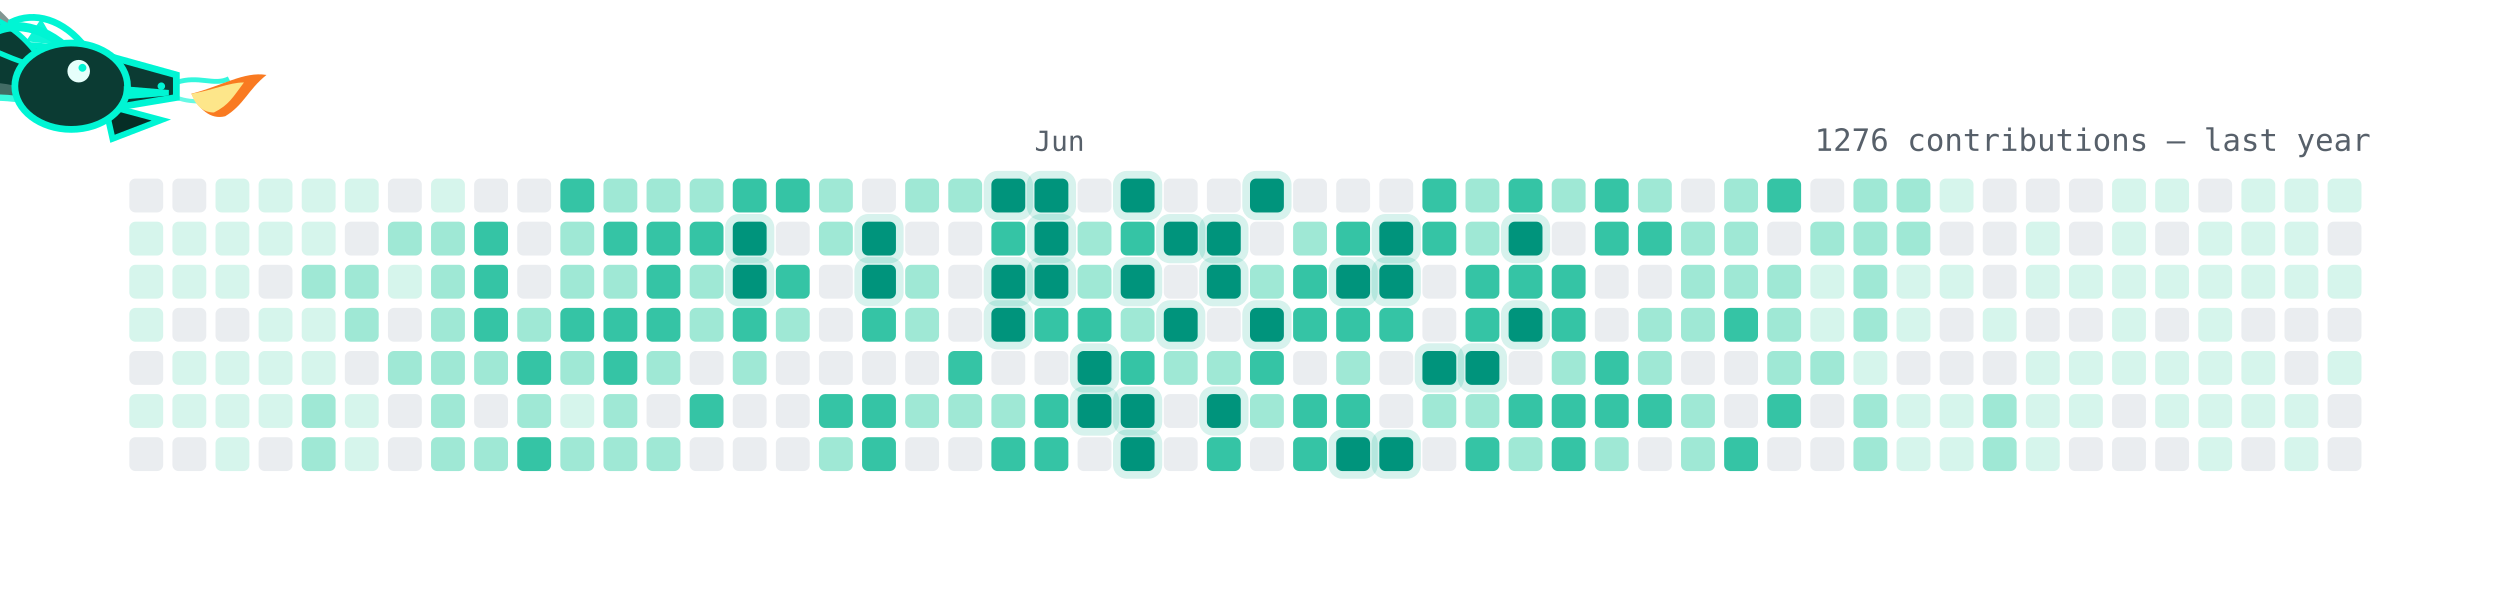
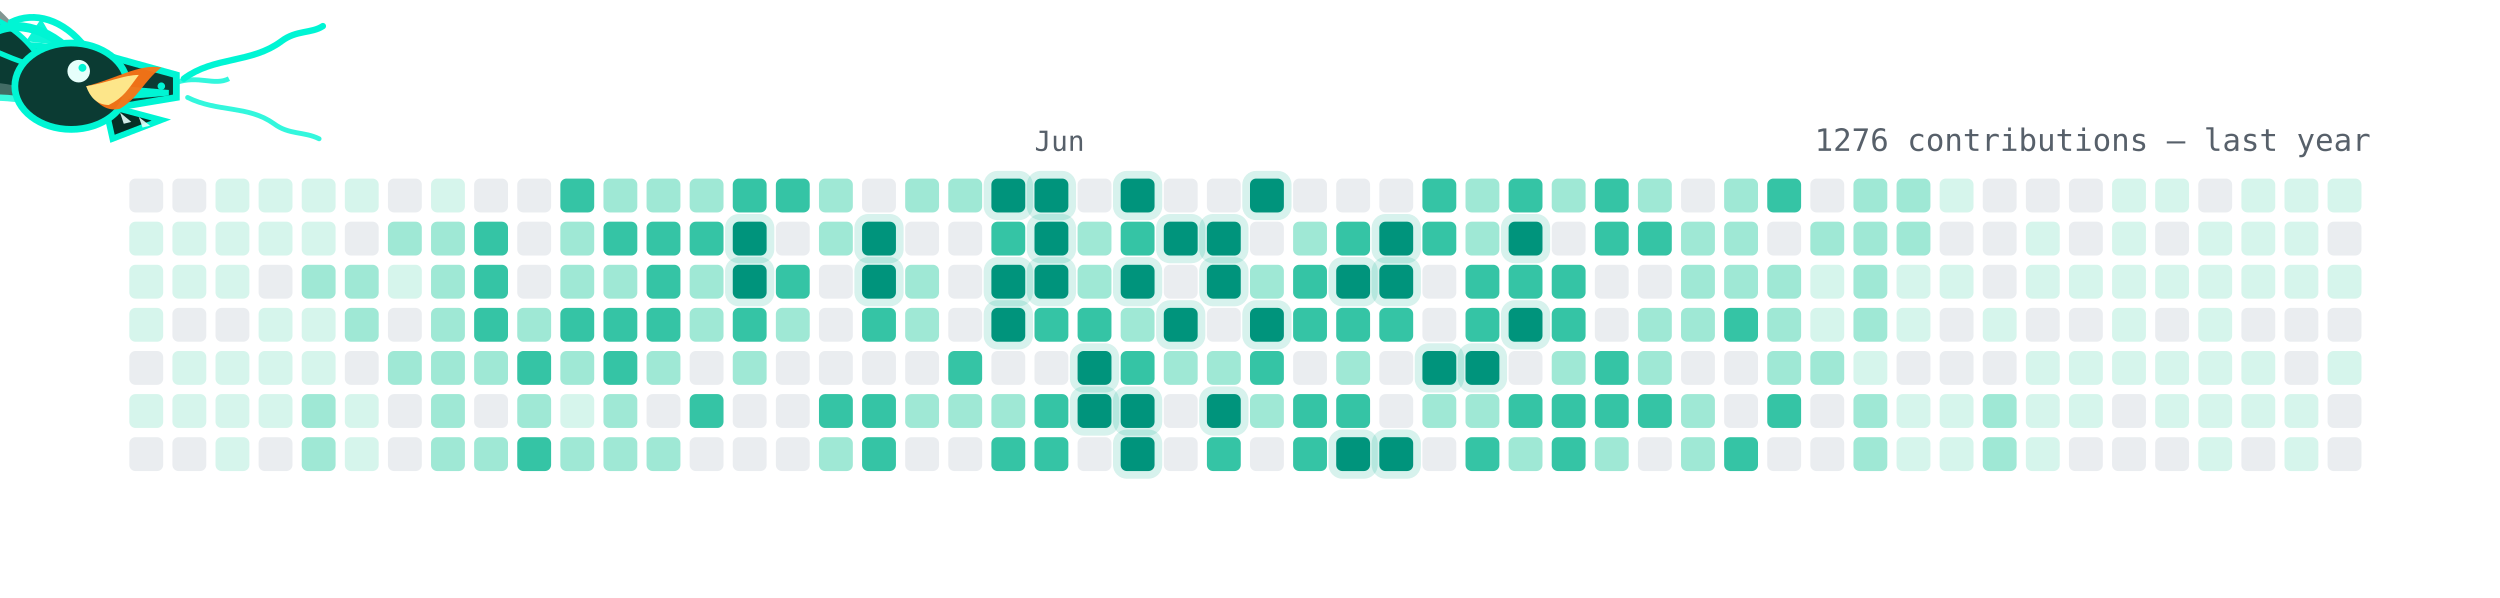
<svg xmlns="http://www.w3.org/2000/svg" viewBox="-28 -28 812 194" width="100%" fill="none" role="img" aria-label="Contribution dragon — 1276 contributions in the last year">
  <rect x="14" y="30" width="11" height="11" rx="2" fill="#EAEDF0" />
  <rect x="14" y="44" width="11" height="11" rx="2" fill="#D6F5EC" />
  <rect x="14" y="58" width="11" height="11" rx="2" fill="#D6F5EC" />
  <rect x="14" y="72" width="11" height="11" rx="2" fill="#D6F5EC" />
  <rect x="14" y="86" width="11" height="11" rx="2" fill="#EAEDF0" />
  <rect x="14" y="100" width="11" height="11" rx="2" fill="#D6F5EC" />
  <rect x="14" y="114" width="11" height="11" rx="2" fill="#EAEDF0" />
  <rect x="28" y="30" width="11" height="11" rx="2" fill="#EAEDF0" />
  <rect x="28" y="44" width="11" height="11" rx="2" fill="#D6F5EC" />
  <rect x="28" y="58" width="11" height="11" rx="2" fill="#D6F5EC" />
  <rect x="28" y="72" width="11" height="11" rx="2" fill="#EAEDF0" />
  <rect x="28" y="86" width="11" height="11" rx="2" fill="#D6F5EC" />
  <rect x="28" y="100" width="11" height="11" rx="2" fill="#D6F5EC" />
  <rect x="28" y="114" width="11" height="11" rx="2" fill="#EAEDF0" />
  <rect x="42" y="30" width="11" height="11" rx="2" fill="#D6F5EC" />
  <rect x="42" y="44" width="11" height="11" rx="2" fill="#D6F5EC" />
  <rect x="42" y="58" width="11" height="11" rx="2" fill="#D6F5EC" />
  <rect x="42" y="72" width="11" height="11" rx="2" fill="#EAEDF0" />
  <rect x="42" y="86" width="11" height="11" rx="2" fill="#D6F5EC" />
  <rect x="42" y="100" width="11" height="11" rx="2" fill="#D6F5EC" />
  <rect x="42" y="114" width="11" height="11" rx="2" fill="#D6F5EC" />
  <rect x="56" y="30" width="11" height="11" rx="2" fill="#D6F5EC" />
  <rect x="56" y="44" width="11" height="11" rx="2" fill="#D6F5EC" />
  <rect x="56" y="58" width="11" height="11" rx="2" fill="#EAEDF0" />
  <rect x="56" y="72" width="11" height="11" rx="2" fill="#D6F5EC" />
  <rect x="56" y="86" width="11" height="11" rx="2" fill="#D6F5EC" />
  <rect x="56" y="100" width="11" height="11" rx="2" fill="#D6F5EC" />
  <rect x="56" y="114" width="11" height="11" rx="2" fill="#EAEDF0" />
  <rect x="70" y="30" width="11" height="11" rx="2" fill="#D6F5EC" />
  <rect x="70" y="44" width="11" height="11" rx="2" fill="#D6F5EC" />
  <rect x="70" y="58" width="11" height="11" rx="2" fill="#9FE8D5" />
  <rect x="70" y="72" width="11" height="11" rx="2" fill="#D6F5EC" />
  <rect x="70" y="86" width="11" height="11" rx="2" fill="#D6F5EC" />
  <rect x="70" y="100" width="11" height="11" rx="2" fill="#9FE8D5" />
  <rect x="70" y="114" width="11" height="11" rx="2" fill="#9FE8D5" />
  <rect x="84" y="30" width="11" height="11" rx="2" fill="#D6F5EC" />
  <rect x="84" y="44" width="11" height="11" rx="2" fill="#EAEDF0" />
  <rect x="84" y="58" width="11" height="11" rx="2" fill="#9FE8D5" />
  <rect x="84" y="72" width="11" height="11" rx="2" fill="#9FE8D5" />
  <rect x="84" y="86" width="11" height="11" rx="2" fill="#EAEDF0" />
  <rect x="84" y="100" width="11" height="11" rx="2" fill="#D6F5EC" />
  <rect x="84" y="114" width="11" height="11" rx="2" fill="#D6F5EC" />
  <rect x="98" y="30" width="11" height="11" rx="2" fill="#EAEDF0" />
  <rect x="98" y="44" width="11" height="11" rx="2" fill="#9FE8D5" />
  <rect x="98" y="58" width="11" height="11" rx="2" fill="#D6F5EC" />
  <rect x="98" y="72" width="11" height="11" rx="2" fill="#EAEDF0" />
  <rect x="98" y="86" width="11" height="11" rx="2" fill="#9FE8D5" />
  <rect x="98" y="100" width="11" height="11" rx="2" fill="#EAEDF0" />
  <rect x="98" y="114" width="11" height="11" rx="2" fill="#EAEDF0" />
  <rect x="112" y="30" width="11" height="11" rx="2" fill="#D6F5EC" />
  <rect x="112" y="44" width="11" height="11" rx="2" fill="#9FE8D5" />
  <rect x="112" y="58" width="11" height="11" rx="2" fill="#9FE8D5" />
  <rect x="112" y="72" width="11" height="11" rx="2" fill="#9FE8D5" />
  <rect x="112" y="86" width="11" height="11" rx="2" fill="#9FE8D5" />
  <rect x="112" y="100" width="11" height="11" rx="2" fill="#9FE8D5" />
  <rect x="112" y="114" width="11" height="11" rx="2" fill="#9FE8D5" />
  <rect x="126" y="30" width="11" height="11" rx="2" fill="#EAEDF0" />
  <rect x="126" y="44" width="11" height="11" rx="2" fill="#35C4A5" />
  <rect x="126" y="58" width="11" height="11" rx="2" fill="#35C4A5" />
  <rect x="126" y="72" width="11" height="11" rx="2" fill="#35C4A5" />
  <rect x="126" y="86" width="11" height="11" rx="2" fill="#9FE8D5" />
  <rect x="126" y="100" width="11" height="11" rx="2" fill="#EAEDF0" />
  <rect x="126" y="114" width="11" height="11" rx="2" fill="#9FE8D5" />
  <rect x="140" y="30" width="11" height="11" rx="2" fill="#EAEDF0" />
  <rect x="140" y="44" width="11" height="11" rx="2" fill="#EAEDF0" />
  <rect x="140" y="58" width="11" height="11" rx="2" fill="#EAEDF0" />
  <rect x="140" y="72" width="11" height="11" rx="2" fill="#9FE8D5" />
  <rect x="140" y="86" width="11" height="11" rx="2" fill="#35C4A5" />
  <rect x="140" y="100" width="11" height="11" rx="2" fill="#9FE8D5" />
  <rect x="140" y="114" width="11" height="11" rx="2" fill="#35C4A5" />
  <rect x="154" y="30" width="11" height="11" rx="2" fill="#35C4A5" />
  <rect x="154" y="44" width="11" height="11" rx="2" fill="#9FE8D5" />
  <rect x="154" y="58" width="11" height="11" rx="2" fill="#9FE8D5" />
  <rect x="154" y="72" width="11" height="11" rx="2" fill="#35C4A5" />
  <rect x="154" y="86" width="11" height="11" rx="2" fill="#9FE8D5" />
  <rect x="154" y="100" width="11" height="11" rx="2" fill="#D6F5EC" />
  <rect x="154" y="114" width="11" height="11" rx="2" fill="#9FE8D5" />
  <rect x="168" y="30" width="11" height="11" rx="2" fill="#9FE8D5" />
  <rect x="168" y="44" width="11" height="11" rx="2" fill="#35C4A5" />
  <rect x="168" y="58" width="11" height="11" rx="2" fill="#9FE8D5" />
  <rect x="168" y="72" width="11" height="11" rx="2" fill="#35C4A5" />
  <rect x="168" y="86" width="11" height="11" rx="2" fill="#35C4A5" />
  <rect x="168" y="100" width="11" height="11" rx="2" fill="#9FE8D5" />
  <rect x="168" y="114" width="11" height="11" rx="2" fill="#9FE8D5" />
  <rect x="182" y="30" width="11" height="11" rx="2" fill="#9FE8D5" />
  <rect x="182" y="44" width="11" height="11" rx="2" fill="#35C4A5" />
  <rect x="182" y="58" width="11" height="11" rx="2" fill="#35C4A5" />
  <rect x="182" y="72" width="11" height="11" rx="2" fill="#35C4A5" />
  <rect x="182" y="86" width="11" height="11" rx="2" fill="#9FE8D5" />
  <rect x="182" y="100" width="11" height="11" rx="2" fill="#EAEDF0" />
  <rect x="182" y="114" width="11" height="11" rx="2" fill="#9FE8D5" />
  <rect x="196" y="30" width="11" height="11" rx="2" fill="#9FE8D5" />
  <rect x="196" y="44" width="11" height="11" rx="2" fill="#35C4A5" />
  <rect x="196" y="58" width="11" height="11" rx="2" fill="#9FE8D5" />
  <rect x="196" y="72" width="11" height="11" rx="2" fill="#9FE8D5" />
  <rect x="196" y="86" width="11" height="11" rx="2" fill="#EAEDF0" />
  <rect x="196" y="100" width="11" height="11" rx="2" fill="#35C4A5" />
  <rect x="196" y="114" width="11" height="11" rx="2" fill="#EAEDF0" />
  <rect x="210" y="30" width="11" height="11" rx="2" fill="#35C4A5" />
  <rect x="207.5" y="41.5" width="16" height="16" rx="4.5" fill="#00A98A" opacity="0.16" />
  <rect x="210" y="44" width="11" height="11" rx="2" fill="#00947C" />
  <rect x="207.5" y="55.5" width="16" height="16" rx="4.5" fill="#00A98A" opacity="0.16" />
  <rect x="210" y="58" width="11" height="11" rx="2" fill="#00947C" />
  <rect x="210" y="72" width="11" height="11" rx="2" fill="#35C4A5" />
  <rect x="210" y="86" width="11" height="11" rx="2" fill="#9FE8D5" />
  <rect x="210" y="100" width="11" height="11" rx="2" fill="#EAEDF0" />
  <rect x="210" y="114" width="11" height="11" rx="2" fill="#EAEDF0" />
  <rect x="224" y="30" width="11" height="11" rx="2" fill="#35C4A5" />
  <rect x="224" y="44" width="11" height="11" rx="2" fill="#EAEDF0" />
  <rect x="224" y="58" width="11" height="11" rx="2" fill="#35C4A5" />
  <rect x="224" y="72" width="11" height="11" rx="2" fill="#9FE8D5" />
  <rect x="224" y="86" width="11" height="11" rx="2" fill="#EAEDF0" />
  <rect x="224" y="100" width="11" height="11" rx="2" fill="#EAEDF0" />
  <rect x="224" y="114" width="11" height="11" rx="2" fill="#EAEDF0" />
  <rect x="238" y="30" width="11" height="11" rx="2" fill="#9FE8D5" />
  <rect x="238" y="44" width="11" height="11" rx="2" fill="#9FE8D5" />
  <rect x="238" y="58" width="11" height="11" rx="2" fill="#EAEDF0" />
  <rect x="238" y="72" width="11" height="11" rx="2" fill="#EAEDF0" />
  <rect x="238" y="86" width="11" height="11" rx="2" fill="#EAEDF0" />
  <rect x="238" y="100" width="11" height="11" rx="2" fill="#35C4A5" />
  <rect x="238" y="114" width="11" height="11" rx="2" fill="#9FE8D5" />
  <rect x="252" y="30" width="11" height="11" rx="2" fill="#EAEDF0" />
  <rect x="249.5" y="41.5" width="16" height="16" rx="4.5" fill="#00A98A" opacity="0.16" />
  <rect x="252" y="44" width="11" height="11" rx="2" fill="#00947C" />
  <rect x="249.5" y="55.5" width="16" height="16" rx="4.5" fill="#00A98A" opacity="0.16" />
  <rect x="252" y="58" width="11" height="11" rx="2" fill="#00947C" />
  <rect x="252" y="72" width="11" height="11" rx="2" fill="#35C4A5" />
  <rect x="252" y="86" width="11" height="11" rx="2" fill="#EAEDF0" />
  <rect x="252" y="100" width="11" height="11" rx="2" fill="#35C4A5" />
  <rect x="252" y="114" width="11" height="11" rx="2" fill="#35C4A5" />
  <rect x="266" y="30" width="11" height="11" rx="2" fill="#9FE8D5" />
  <rect x="266" y="44" width="11" height="11" rx="2" fill="#EAEDF0" />
  <rect x="266" y="58" width="11" height="11" rx="2" fill="#9FE8D5" />
  <rect x="266" y="72" width="11" height="11" rx="2" fill="#9FE8D5" />
  <rect x="266" y="86" width="11" height="11" rx="2" fill="#EAEDF0" />
  <rect x="266" y="100" width="11" height="11" rx="2" fill="#9FE8D5" />
  <rect x="266" y="114" width="11" height="11" rx="2" fill="#EAEDF0" />
  <rect x="280" y="30" width="11" height="11" rx="2" fill="#9FE8D5" />
  <rect x="280" y="44" width="11" height="11" rx="2" fill="#EAEDF0" />
  <rect x="280" y="58" width="11" height="11" rx="2" fill="#EAEDF0" />
  <rect x="280" y="72" width="11" height="11" rx="2" fill="#EAEDF0" />
  <rect x="280" y="86" width="11" height="11" rx="2" fill="#35C4A5" />
  <rect x="280" y="100" width="11" height="11" rx="2" fill="#9FE8D5" />
  <rect x="280" y="114" width="11" height="11" rx="2" fill="#EAEDF0" />
  <rect x="291.5" y="27.5" width="16" height="16" rx="4.5" fill="#00A98A" opacity="0.16" />
  <rect x="294" y="30" width="11" height="11" rx="2" fill="#00947C" />
  <rect x="294" y="44" width="11" height="11" rx="2" fill="#35C4A5" />
  <rect x="291.5" y="55.5" width="16" height="16" rx="4.5" fill="#00A98A" opacity="0.16" />
  <rect x="294" y="58" width="11" height="11" rx="2" fill="#00947C" />
  <rect x="291.5" y="69.5" width="16" height="16" rx="4.5" fill="#00A98A" opacity="0.16" />
  <rect x="294" y="72" width="11" height="11" rx="2" fill="#00947C" />
  <rect x="294" y="86" width="11" height="11" rx="2" fill="#EAEDF0" />
  <rect x="294" y="100" width="11" height="11" rx="2" fill="#9FE8D5" />
  <rect x="294" y="114" width="11" height="11" rx="2" fill="#35C4A5" />
  <rect x="305.5" y="27.5" width="16" height="16" rx="4.5" fill="#00A98A" opacity="0.16" />
  <rect x="308" y="30" width="11" height="11" rx="2" fill="#00947C" />
  <rect x="305.5" y="41.5" width="16" height="16" rx="4.5" fill="#00A98A" opacity="0.16" />
  <rect x="308" y="44" width="11" height="11" rx="2" fill="#00947C" />
  <rect x="305.5" y="55.5" width="16" height="16" rx="4.5" fill="#00A98A" opacity="0.16" />
  <rect x="308" y="58" width="11" height="11" rx="2" fill="#00947C" />
  <rect x="308" y="72" width="11" height="11" rx="2" fill="#35C4A5" />
  <rect x="308" y="86" width="11" height="11" rx="2" fill="#EAEDF0" />
  <rect x="308" y="100" width="11" height="11" rx="2" fill="#35C4A5" />
  <rect x="308" y="114" width="11" height="11" rx="2" fill="#35C4A5" />
  <text x="308" y="21" font-family="ui-monospace,SFMono-Regular,'JetBrains Mono',Consolas,monospace" font-size="9" fill="#57606A">Jun</text>
  <rect x="322" y="30" width="11" height="11" rx="2" fill="#EAEDF0" />
  <rect x="322" y="44" width="11" height="11" rx="2" fill="#9FE8D5" />
  <rect x="322" y="58" width="11" height="11" rx="2" fill="#9FE8D5" />
  <rect x="322" y="72" width="11" height="11" rx="2" fill="#35C4A5" />
  <rect x="319.5" y="83.5" width="16" height="16" rx="4.5" fill="#00A98A" opacity="0.16" />
  <rect x="322" y="86" width="11" height="11" rx="2" fill="#00947C" />
  <rect x="319.5" y="97.5" width="16" height="16" rx="4.5" fill="#00A98A" opacity="0.16" />
  <rect x="322" y="100" width="11" height="11" rx="2" fill="#00947C" />
  <rect x="322" y="114" width="11" height="11" rx="2" fill="#EAEDF0" />
  <rect x="333.5" y="27.5" width="16" height="16" rx="4.5" fill="#00A98A" opacity="0.16" />
  <rect x="336" y="30" width="11" height="11" rx="2" fill="#00947C" />
  <rect x="336" y="44" width="11" height="11" rx="2" fill="#35C4A5" />
  <rect x="333.5" y="55.5" width="16" height="16" rx="4.5" fill="#00A98A" opacity="0.16" />
  <rect x="336" y="58" width="11" height="11" rx="2" fill="#00947C" />
  <rect x="336" y="72" width="11" height="11" rx="2" fill="#9FE8D5" />
  <rect x="336" y="86" width="11" height="11" rx="2" fill="#35C4A5" />
  <rect x="333.5" y="97.5" width="16" height="16" rx="4.5" fill="#00A98A" opacity="0.16" />
  <rect x="336" y="100" width="11" height="11" rx="2" fill="#00947C" />
  <rect x="333.5" y="111.5" width="16" height="16" rx="4.5" fill="#00A98A" opacity="0.16" />
  <rect x="336" y="114" width="11" height="11" rx="2" fill="#00947C" />
  <rect x="350" y="30" width="11" height="11" rx="2" fill="#EAEDF0" />
  <rect x="347.5" y="41.5" width="16" height="16" rx="4.5" fill="#00A98A" opacity="0.16" />
  <rect x="350" y="44" width="11" height="11" rx="2" fill="#00947C" />
  <rect x="350" y="58" width="11" height="11" rx="2" fill="#EAEDF0" />
  <rect x="347.5" y="69.5" width="16" height="16" rx="4.5" fill="#00A98A" opacity="0.16" />
  <rect x="350" y="72" width="11" height="11" rx="2" fill="#00947C" />
  <rect x="350" y="86" width="11" height="11" rx="2" fill="#9FE8D5" />
  <rect x="350" y="100" width="11" height="11" rx="2" fill="#EAEDF0" />
  <rect x="350" y="114" width="11" height="11" rx="2" fill="#EAEDF0" />
  <rect x="364" y="30" width="11" height="11" rx="2" fill="#EAEDF0" />
  <rect x="361.5" y="41.5" width="16" height="16" rx="4.5" fill="#00A98A" opacity="0.16" />
  <rect x="364" y="44" width="11" height="11" rx="2" fill="#00947C" />
  <rect x="361.5" y="55.5" width="16" height="16" rx="4.5" fill="#00A98A" opacity="0.16" />
  <rect x="364" y="58" width="11" height="11" rx="2" fill="#00947C" />
  <rect x="364" y="72" width="11" height="11" rx="2" fill="#EAEDF0" />
  <rect x="364" y="86" width="11" height="11" rx="2" fill="#9FE8D5" />
  <rect x="361.5" y="97.5" width="16" height="16" rx="4.5" fill="#00A98A" opacity="0.16" />
  <rect x="364" y="100" width="11" height="11" rx="2" fill="#00947C" />
  <rect x="364" y="114" width="11" height="11" rx="2" fill="#35C4A5" />
  <rect x="375.5" y="27.5" width="16" height="16" rx="4.5" fill="#00A98A" opacity="0.16" />
  <rect x="378" y="30" width="11" height="11" rx="2" fill="#00947C" />
  <rect x="378" y="44" width="11" height="11" rx="2" fill="#EAEDF0" />
  <rect x="378" y="58" width="11" height="11" rx="2" fill="#9FE8D5" />
  <rect x="375.5" y="69.5" width="16" height="16" rx="4.5" fill="#00A98A" opacity="0.16" />
  <rect x="378" y="72" width="11" height="11" rx="2" fill="#00947C" />
  <rect x="378" y="86" width="11" height="11" rx="2" fill="#35C4A5" />
  <rect x="378" y="100" width="11" height="11" rx="2" fill="#9FE8D5" />
  <rect x="378" y="114" width="11" height="11" rx="2" fill="#EAEDF0" />
  <rect x="392" y="30" width="11" height="11" rx="2" fill="#EAEDF0" />
  <rect x="392" y="44" width="11" height="11" rx="2" fill="#9FE8D5" />
  <rect x="392" y="58" width="11" height="11" rx="2" fill="#35C4A5" />
  <rect x="392" y="72" width="11" height="11" rx="2" fill="#35C4A5" />
  <rect x="392" y="86" width="11" height="11" rx="2" fill="#EAEDF0" />
  <rect x="392" y="100" width="11" height="11" rx="2" fill="#35C4A5" />
  <rect x="392" y="114" width="11" height="11" rx="2" fill="#35C4A5" />
  <rect x="406" y="30" width="11" height="11" rx="2" fill="#EAEDF0" />
  <rect x="406" y="44" width="11" height="11" rx="2" fill="#35C4A5" />
  <rect x="403.5" y="55.5" width="16" height="16" rx="4.5" fill="#00A98A" opacity="0.16" />
  <rect x="406" y="58" width="11" height="11" rx="2" fill="#00947C" />
  <rect x="406" y="72" width="11" height="11" rx="2" fill="#35C4A5" />
  <rect x="406" y="86" width="11" height="11" rx="2" fill="#9FE8D5" />
  <rect x="406" y="100" width="11" height="11" rx="2" fill="#35C4A5" />
  <rect x="403.5" y="111.5" width="16" height="16" rx="4.5" fill="#00A98A" opacity="0.16" />
  <rect x="406" y="114" width="11" height="11" rx="2" fill="#00947C" />
  <rect x="420" y="30" width="11" height="11" rx="2" fill="#EAEDF0" />
  <rect x="417.5" y="41.5" width="16" height="16" rx="4.5" fill="#00A98A" opacity="0.16" />
  <rect x="420" y="44" width="11" height="11" rx="2" fill="#00947C" />
  <rect x="417.5" y="55.5" width="16" height="16" rx="4.5" fill="#00A98A" opacity="0.16" />
  <rect x="420" y="58" width="11" height="11" rx="2" fill="#00947C" />
  <rect x="420" y="72" width="11" height="11" rx="2" fill="#35C4A5" />
  <rect x="420" y="86" width="11" height="11" rx="2" fill="#EAEDF0" />
  <rect x="420" y="100" width="11" height="11" rx="2" fill="#EAEDF0" />
  <rect x="417.5" y="111.5" width="16" height="16" rx="4.5" fill="#00A98A" opacity="0.16" />
  <rect x="420" y="114" width="11" height="11" rx="2" fill="#00947C" />
  <rect x="434" y="30" width="11" height="11" rx="2" fill="#35C4A5" />
  <rect x="434" y="44" width="11" height="11" rx="2" fill="#35C4A5" />
  <rect x="434" y="58" width="11" height="11" rx="2" fill="#EAEDF0" />
  <rect x="434" y="72" width="11" height="11" rx="2" fill="#EAEDF0" />
  <rect x="431.5" y="83.5" width="16" height="16" rx="4.5" fill="#00A98A" opacity="0.16" />
  <rect x="434" y="86" width="11" height="11" rx="2" fill="#00947C" />
  <rect x="434" y="100" width="11" height="11" rx="2" fill="#9FE8D5" />
  <rect x="434" y="114" width="11" height="11" rx="2" fill="#EAEDF0" />
  <rect x="448" y="30" width="11" height="11" rx="2" fill="#9FE8D5" />
  <rect x="448" y="44" width="11" height="11" rx="2" fill="#9FE8D5" />
  <rect x="448" y="58" width="11" height="11" rx="2" fill="#35C4A5" />
  <rect x="448" y="72" width="11" height="11" rx="2" fill="#35C4A5" />
  <rect x="445.5" y="83.5" width="16" height="16" rx="4.5" fill="#00A98A" opacity="0.16" />
  <rect x="448" y="86" width="11" height="11" rx="2" fill="#00947C" />
  <rect x="448" y="100" width="11" height="11" rx="2" fill="#9FE8D5" />
  <rect x="448" y="114" width="11" height="11" rx="2" fill="#35C4A5" />
  <rect x="462" y="30" width="11" height="11" rx="2" fill="#35C4A5" />
  <rect x="459.5" y="41.5" width="16" height="16" rx="4.5" fill="#00A98A" opacity="0.16" />
  <rect x="462" y="44" width="11" height="11" rx="2" fill="#00947C" />
  <rect x="462" y="58" width="11" height="11" rx="2" fill="#35C4A5" />
  <rect x="459.5" y="69.5" width="16" height="16" rx="4.5" fill="#00A98A" opacity="0.16" />
  <rect x="462" y="72" width="11" height="11" rx="2" fill="#00947C" />
  <rect x="462" y="86" width="11" height="11" rx="2" fill="#EAEDF0" />
  <rect x="462" y="100" width="11" height="11" rx="2" fill="#35C4A5" />
  <rect x="462" y="114" width="11" height="11" rx="2" fill="#9FE8D5" />
  <rect x="476" y="30" width="11" height="11" rx="2" fill="#9FE8D5" />
  <rect x="476" y="44" width="11" height="11" rx="2" fill="#EAEDF0" />
  <rect x="476" y="58" width="11" height="11" rx="2" fill="#35C4A5" />
  <rect x="476" y="72" width="11" height="11" rx="2" fill="#35C4A5" />
  <rect x="476" y="86" width="11" height="11" rx="2" fill="#9FE8D5" />
  <rect x="476" y="100" width="11" height="11" rx="2" fill="#35C4A5" />
  <rect x="476" y="114" width="11" height="11" rx="2" fill="#35C4A5" />
  <rect x="490" y="30" width="11" height="11" rx="2" fill="#35C4A5" />
  <rect x="490" y="44" width="11" height="11" rx="2" fill="#35C4A5" />
  <rect x="490" y="58" width="11" height="11" rx="2" fill="#EAEDF0" />
  <rect x="490" y="72" width="11" height="11" rx="2" fill="#EAEDF0" />
  <rect x="490" y="86" width="11" height="11" rx="2" fill="#35C4A5" />
  <rect x="490" y="100" width="11" height="11" rx="2" fill="#35C4A5" />
  <rect x="490" y="114" width="11" height="11" rx="2" fill="#9FE8D5" />
  <rect x="504" y="30" width="11" height="11" rx="2" fill="#9FE8D5" />
  <rect x="504" y="44" width="11" height="11" rx="2" fill="#35C4A5" />
  <rect x="504" y="58" width="11" height="11" rx="2" fill="#EAEDF0" />
  <rect x="504" y="72" width="11" height="11" rx="2" fill="#9FE8D5" />
  <rect x="504" y="86" width="11" height="11" rx="2" fill="#9FE8D5" />
  <rect x="504" y="100" width="11" height="11" rx="2" fill="#35C4A5" />
  <rect x="504" y="114" width="11" height="11" rx="2" fill="#EAEDF0" />
  <rect x="518" y="30" width="11" height="11" rx="2" fill="#EAEDF0" />
  <rect x="518" y="44" width="11" height="11" rx="2" fill="#9FE8D5" />
  <rect x="518" y="58" width="11" height="11" rx="2" fill="#9FE8D5" />
  <rect x="518" y="72" width="11" height="11" rx="2" fill="#9FE8D5" />
  <rect x="518" y="86" width="11" height="11" rx="2" fill="#EAEDF0" />
  <rect x="518" y="100" width="11" height="11" rx="2" fill="#9FE8D5" />
  <rect x="518" y="114" width="11" height="11" rx="2" fill="#9FE8D5" />
  <rect x="532" y="30" width="11" height="11" rx="2" fill="#9FE8D5" />
  <rect x="532" y="44" width="11" height="11" rx="2" fill="#9FE8D5" />
  <rect x="532" y="58" width="11" height="11" rx="2" fill="#9FE8D5" />
  <rect x="532" y="72" width="11" height="11" rx="2" fill="#35C4A5" />
  <rect x="532" y="86" width="11" height="11" rx="2" fill="#EAEDF0" />
  <rect x="532" y="100" width="11" height="11" rx="2" fill="#EAEDF0" />
  <rect x="532" y="114" width="11" height="11" rx="2" fill="#35C4A5" />
  <rect x="546" y="30" width="11" height="11" rx="2" fill="#35C4A5" />
  <rect x="546" y="44" width="11" height="11" rx="2" fill="#EAEDF0" />
  <rect x="546" y="58" width="11" height="11" rx="2" fill="#9FE8D5" />
  <rect x="546" y="72" width="11" height="11" rx="2" fill="#9FE8D5" />
  <rect x="546" y="86" width="11" height="11" rx="2" fill="#9FE8D5" />
  <rect x="546" y="100" width="11" height="11" rx="2" fill="#35C4A5" />
  <rect x="546" y="114" width="11" height="11" rx="2" fill="#EAEDF0" />
  <rect x="560" y="30" width="11" height="11" rx="2" fill="#EAEDF0" />
  <rect x="560" y="44" width="11" height="11" rx="2" fill="#9FE8D5" />
  <rect x="560" y="58" width="11" height="11" rx="2" fill="#D6F5EC" />
  <rect x="560" y="72" width="11" height="11" rx="2" fill="#D6F5EC" />
  <rect x="560" y="86" width="11" height="11" rx="2" fill="#9FE8D5" />
  <rect x="560" y="100" width="11" height="11" rx="2" fill="#EAEDF0" />
  <rect x="560" y="114" width="11" height="11" rx="2" fill="#EAEDF0" />
  <rect x="574" y="30" width="11" height="11" rx="2" fill="#9FE8D5" />
  <rect x="574" y="44" width="11" height="11" rx="2" fill="#9FE8D5" />
  <rect x="574" y="58" width="11" height="11" rx="2" fill="#9FE8D5" />
  <rect x="574" y="72" width="11" height="11" rx="2" fill="#9FE8D5" />
  <rect x="574" y="86" width="11" height="11" rx="2" fill="#D6F5EC" />
  <rect x="574" y="100" width="11" height="11" rx="2" fill="#9FE8D5" />
  <rect x="574" y="114" width="11" height="11" rx="2" fill="#9FE8D5" />
  <rect x="588" y="30" width="11" height="11" rx="2" fill="#9FE8D5" />
  <rect x="588" y="44" width="11" height="11" rx="2" fill="#9FE8D5" />
  <rect x="588" y="58" width="11" height="11" rx="2" fill="#D6F5EC" />
  <rect x="588" y="72" width="11" height="11" rx="2" fill="#D6F5EC" />
  <rect x="588" y="86" width="11" height="11" rx="2" fill="#EAEDF0" />
  <rect x="588" y="100" width="11" height="11" rx="2" fill="#D6F5EC" />
  <rect x="588" y="114" width="11" height="11" rx="2" fill="#D6F5EC" />
  <rect x="602" y="30" width="11" height="11" rx="2" fill="#D6F5EC" />
  <rect x="602" y="44" width="11" height="11" rx="2" fill="#EAEDF0" />
  <rect x="602" y="58" width="11" height="11" rx="2" fill="#D6F5EC" />
  <rect x="602" y="72" width="11" height="11" rx="2" fill="#EAEDF0" />
  <rect x="602" y="86" width="11" height="11" rx="2" fill="#EAEDF0" />
  <rect x="602" y="100" width="11" height="11" rx="2" fill="#D6F5EC" />
  <rect x="602" y="114" width="11" height="11" rx="2" fill="#D6F5EC" />
  <rect x="616" y="30" width="11" height="11" rx="2" fill="#EAEDF0" />
  <rect x="616" y="44" width="11" height="11" rx="2" fill="#EAEDF0" />
  <rect x="616" y="58" width="11" height="11" rx="2" fill="#EAEDF0" />
  <rect x="616" y="72" width="11" height="11" rx="2" fill="#D6F5EC" />
  <rect x="616" y="86" width="11" height="11" rx="2" fill="#EAEDF0" />
  <rect x="616" y="100" width="11" height="11" rx="2" fill="#9FE8D5" />
  <rect x="616" y="114" width="11" height="11" rx="2" fill="#9FE8D5" />
  <rect x="630" y="30" width="11" height="11" rx="2" fill="#EAEDF0" />
  <rect x="630" y="44" width="11" height="11" rx="2" fill="#D6F5EC" />
  <rect x="630" y="58" width="11" height="11" rx="2" fill="#D6F5EC" />
  <rect x="630" y="72" width="11" height="11" rx="2" fill="#EAEDF0" />
  <rect x="630" y="86" width="11" height="11" rx="2" fill="#D6F5EC" />
  <rect x="630" y="100" width="11" height="11" rx="2" fill="#D6F5EC" />
  <rect x="630" y="114" width="11" height="11" rx="2" fill="#D6F5EC" />
  <rect x="644" y="30" width="11" height="11" rx="2" fill="#EAEDF0" />
  <rect x="644" y="44" width="11" height="11" rx="2" fill="#EAEDF0" />
  <rect x="644" y="58" width="11" height="11" rx="2" fill="#D6F5EC" />
  <rect x="644" y="72" width="11" height="11" rx="2" fill="#EAEDF0" />
  <rect x="644" y="86" width="11" height="11" rx="2" fill="#D6F5EC" />
  <rect x="644" y="100" width="11" height="11" rx="2" fill="#D6F5EC" />
  <rect x="644" y="114" width="11" height="11" rx="2" fill="#EAEDF0" />
  <rect x="658" y="30" width="11" height="11" rx="2" fill="#D6F5EC" />
  <rect x="658" y="44" width="11" height="11" rx="2" fill="#D6F5EC" />
  <rect x="658" y="58" width="11" height="11" rx="2" fill="#D6F5EC" />
  <rect x="658" y="72" width="11" height="11" rx="2" fill="#D6F5EC" />
  <rect x="658" y="86" width="11" height="11" rx="2" fill="#D6F5EC" />
  <rect x="658" y="100" width="11" height="11" rx="2" fill="#EAEDF0" />
  <rect x="658" y="114" width="11" height="11" rx="2" fill="#EAEDF0" />
  <rect x="672" y="30" width="11" height="11" rx="2" fill="#D6F5EC" />
  <rect x="672" y="44" width="11" height="11" rx="2" fill="#EAEDF0" />
  <rect x="672" y="58" width="11" height="11" rx="2" fill="#D6F5EC" />
  <rect x="672" y="72" width="11" height="11" rx="2" fill="#EAEDF0" />
  <rect x="672" y="86" width="11" height="11" rx="2" fill="#D6F5EC" />
  <rect x="672" y="100" width="11" height="11" rx="2" fill="#D6F5EC" />
  <rect x="672" y="114" width="11" height="11" rx="2" fill="#EAEDF0" />
  <rect x="686" y="30" width="11" height="11" rx="2" fill="#EAEDF0" />
  <rect x="686" y="44" width="11" height="11" rx="2" fill="#D6F5EC" />
  <rect x="686" y="58" width="11" height="11" rx="2" fill="#D6F5EC" />
  <rect x="686" y="72" width="11" height="11" rx="2" fill="#D6F5EC" />
  <rect x="686" y="86" width="11" height="11" rx="2" fill="#D6F5EC" />
  <rect x="686" y="100" width="11" height="11" rx="2" fill="#D6F5EC" />
  <rect x="686" y="114" width="11" height="11" rx="2" fill="#D6F5EC" />
  <rect x="700" y="30" width="11" height="11" rx="2" fill="#D6F5EC" />
  <rect x="700" y="44" width="11" height="11" rx="2" fill="#D6F5EC" />
  <rect x="700" y="58" width="11" height="11" rx="2" fill="#D6F5EC" />
  <rect x="700" y="72" width="11" height="11" rx="2" fill="#EAEDF0" />
  <rect x="700" y="86" width="11" height="11" rx="2" fill="#D6F5EC" />
  <rect x="700" y="100" width="11" height="11" rx="2" fill="#D6F5EC" />
  <rect x="700" y="114" width="11" height="11" rx="2" fill="#EAEDF0" />
  <rect x="714" y="30" width="11" height="11" rx="2" fill="#D6F5EC" />
  <rect x="714" y="44" width="11" height="11" rx="2" fill="#D6F5EC" />
  <rect x="714" y="58" width="11" height="11" rx="2" fill="#D6F5EC" />
  <rect x="714" y="72" width="11" height="11" rx="2" fill="#EAEDF0" />
  <rect x="714" y="86" width="11" height="11" rx="2" fill="#EAEDF0" />
  <rect x="714" y="100" width="11" height="11" rx="2" fill="#D6F5EC" />
  <rect x="714" y="114" width="11" height="11" rx="2" fill="#D6F5EC" />
  <rect x="728" y="30" width="11" height="11" rx="2" fill="#D6F5EC" />
  <rect x="728" y="44" width="11" height="11" rx="2" fill="#EAEDF0" />
  <rect x="728" y="58" width="11" height="11" rx="2" fill="#D6F5EC" />
  <rect x="728" y="72" width="11" height="11" rx="2" fill="#EAEDF0" />
  <rect x="728" y="86" width="11" height="11" rx="2" fill="#D6F5EC" />
  <rect x="728" y="100" width="11" height="11" rx="2" fill="#EAEDF0" />
  <rect x="728" y="114" width="11" height="11" rx="2" fill="#EAEDF0" />
  <text x="742" y="21" text-anchor="end" font-family="ui-monospace,SFMono-Regular,'JetBrains Mono',Consolas,monospace" font-size="10" fill="#57606A">1276 contributions — last year</text>
+   <circle cx="201.5" cy="77.5" r="5" fill="none" stroke="#E6FFFB" stroke-width="2" opacity="0">
+     <animate attributeName="opacity" values="0;0;0.9;0;0" keyTimes="0;0.077;0.081;0.099;1" dur="19.353s" repeatCount="indefinite" />
+     <animate attributeName="r" values="4;4;10;13;4" keyTimes="0;0.077;0.081;0.099;1" dur="19.353s" repeatCount="indefinite" />
+   </circle>
+   <circle cx="215.5" cy="77.5" r="5" fill="none" stroke="#E6FFFB" stroke-width="2" opacity="0">
+     <animate attributeName="opacity" values="0;0;0.9;0;0" keyTimes="0;0.089;0.094;0.111;1" dur="19.353s" repeatCount="indefinite" />
+     <animate attributeName="r" values="4;4;10;13;4" keyTimes="0;0.089;0.094;0.111;1" dur="19.353s" repeatCount="indefinite" />
+   </circle>
+   <circle cx="187.5" cy="63.5" r="5" fill="none" stroke="#E6FFFB" stroke-width="2" opacity="0">
+     <animate attributeName="opacity" values="0;0;0.9;0;0" keyTimes="0;0.139;0.143;0.161;1" dur="19.353s" repeatCount="indefinite" />
+     <animate attributeName="r" values="4;4;10;13;4" keyTimes="0;0.139;0.143;0.161;1" dur="19.353s" repeatCount="indefinite" />
+   </circle>
+   <circle cx="187.5" cy="49.5" r="5" fill="none" stroke="#E6FFFB" stroke-width="2" opacity="0">
+     <animate attributeName="opacity" values="0;0;0.9;0;0" keyTimes="0;0.151;0.156;0.173;1" dur="19.353s" repeatCount="indefinite" />
+     <animate attributeName="r" values="4;4;10;13;4" keyTimes="0;0.151;0.156;0.173;1" dur="19.353s" repeatCount="indefinite" />
+   </circle>
+   <circle cx="187.5" cy="91.5" r="5" fill="none" stroke="#E6FFFB" stroke-width="2" opacity="0">
+     <animate attributeName="opacity" values="0;0;0.9;0;0" keyTimes="0;0.201;0.205;0.223;1" dur="19.353s" repeatCount="indefinite" />
+     <animate attributeName="r" values="4;4;10;13;4" keyTimes="0;0.201;0.205;0.223;1" dur="19.353s" repeatCount="indefinite" />
+   </circle>
+   <circle cx="173.5" cy="77.5" r="5" fill="none" stroke="#E6FFFB" stroke-width="2" opacity="0">
+     <animate attributeName="opacity" values="0;0;0.9;0;0" keyTimes="0;0.263;0.267;0.285;1" dur="19.353s" repeatCount="indefinite" />
+     <animate attributeName="r" values="4;4;10;13;4" keyTimes="0;0.263;0.267;0.285;1" dur="19.353s" repeatCount="indefinite" />
+   </circle>
+   <circle cx="551.5" cy="63.5" r="5" fill="none" stroke="#E6FFFB" stroke-width="2" opacity="0">
+     <animate attributeName="opacity" values="0;0;0.9;0;0" keyTimes="0;0.563;0.568;0.585;1" dur="19.353s" repeatCount="indefinite" />
+     <animate attributeName="r" values="4;4;10;13;4" keyTimes="0;0.563;0.568;0.585;1" dur="19.353s" repeatCount="indefinite" />
+   </circle>
+   <circle cx="565.5" cy="49.5" r="5" fill="none" stroke="#E6FFFB" stroke-width="2" opacity="0">
+     <animate attributeName="opacity" values="0;0;0.9;0;0" keyTimes="0;0.616;0.62;0.638;1" dur="19.353s" repeatCount="indefinite" />
+     <animate attributeName="r" values="4;4;10;13;4" keyTimes="0;0.616;0.62;0.638;1" dur="19.353s" repeatCount="indefinite" />
+   </circle>
+   <circle cx="565.5" cy="77.5" r="5" fill="none" stroke="#E6FFFB" stroke-width="2" opacity="0">
+     <animate attributeName="opacity" values="0;0;0.9;0;0" keyTimes="0;0.678;0.682;0.7;1" dur="19.353s" repeatCount="indefinite" />
+     <animate attributeName="r" values="4;4;10;13;4" keyTimes="0;0.678;0.682;0.7;1" dur="19.353s" repeatCount="indefinite" />
+   </circle>
+   <circle cx="579.5" cy="63.5" r="5" fill="none" stroke="#E6FFFB" stroke-width="2" opacity="0">
+     <animate attributeName="opacity" values="0;0;0.9;0;0" keyTimes="0;0.731;0.735;0.753;1" dur="19.353s" repeatCount="indefinite" />
+     <animate attributeName="r" values="4;4;10;13;4" keyTimes="0;0.731;0.735;0.753;1" dur="19.353s" repeatCount="indefinite" />
+   </circle>
+   <circle cx="593.5" cy="63.5" r="5" fill="none" stroke="#E6FFFB" stroke-width="2" opacity="0">
+     <animate attributeName="opacity" values="0;0;0.9;0;0" keyTimes="0;0.743;0.747;0.765;1" dur="19.353s" repeatCount="indefinite" />
+     <animate attributeName="r" values="4;4;10;13;4" keyTimes="0;0.743;0.747;0.765;1" dur="19.353s" repeatCount="indefinite" />
+   </circle>
+   <circle cx="607.5" cy="63.5" r="5" fill="none" stroke="#E6FFFB" stroke-width="2" opacity="0">
+     <animate attributeName="opacity" values="0;0;0.9;0;0" keyTimes="0;0.756;0.76;0.777;1" dur="19.353s" repeatCount="indefinite" />
+     <animate attributeName="r" values="4;4;10;13;4" keyTimes="0;0.756;0.76;0.777;1" dur="19.353s" repeatCount="indefinite" />
+   </circle>
  <g>
-     <animateMotion dur="22.277s" repeatCount="indefinite" path="M 294.443 58.92 L 313.5 63.5 L 444.133 57.42 L 425.5 63.5 L 310.144 114.607 L 327.5 105.5 L 402.409 72.343 L 383.5 77.5 L 325.639 117.015 L 341.5 105.5 L 385.959 21.6 L 383.5 35.5 L 196.215 45.999 L 215.5 49.5 L 343.614 33.916 L 355.5 49.5 L 294.443 58.92 Z" keyPoints="0;0.019;0.019;0.019;0.145;0.145;0.164;0.164;0.164;0.164;0.287;0.305;0.305;0.305;0.305;0.385;0.404;0.404;0.404;0.471;0.471;0.49;0.49;0.49;0.582;0.582;0.596;0.596;0.596;0.596;0.777;0.796;0.796;0.796;0.921;0.921;0.94;0.94;0.94;0.94;0.019" keyTimes="0;0.036;0.061;0.075;0.114;0.128;0.164;0.188;0.203;0.241;0.255;0.291;0.316;0.33;0.362;0.376;0.412;0.437;0.451;0.481;0.495;0.531;0.556;0.57;0.604;0.618;0.654;0.679;0.693;0.74;0.754;0.79;0.815;0.829;0.867;0.882;0.918;0.942;0.957;0.986;1" calcMode="linear" />
+     <animateMotion dur="19.353s" repeatCount="indefinite" path="M 167.901 77.346 L 187.5 77.5 L 192.895 91.268 L 186.936 70.822 L 585.033 61.885 L 565.5 63.5 L 575.843 78.117 L 585.181 49.889 L 554.988 29.397 L 167.901 77.346 Z" keyPoints="0;0;0.021;0.021;0.021;0.021;0.021;0.021;0.021;0.021;0.021;0.021;0.036;0.059;0.059;0.479;0.479;0.5;0.5;0.5;0.5;0.5;0.5;0.5;0.5;0.5;0.5;0.519;0.55;0.588;0.588;0" keyTimes="0;0.018;0.059;0.067;0.121;0.129;0.183;0.191;0.245;0.253;0.298;0.324;0.352;0.381;0.399;0.486;0.505;0.546;0.553;0.599;0.606;0.661;0.668;0.713;0.721;0.785;0.81;0.839;0.867;0.896;0.914;1" calcMode="linear" />
    <g transform="scale(1.22)">
-       <animate attributeName="opacity" values="1;1;1;0;0;1;1;1;0;0;1;1;1;0;0;1;1;1;0;0;1;1;1;0;0;1;1;1;0;0;1;1;1;0;0;1;1;1;0;0;1" keyTimes="0;0.036;0.061;0.075;0.114;0.128;0.164;0.188;0.203;0.241;0.255;0.291;0.316;0.33;0.362;0.376;0.412;0.437;0.451;0.481;0.495;0.531;0.556;0.57;0.604;0.618;0.654;0.679;0.693;0.74;0.754;0.79;0.815;0.829;0.867;0.882;0.918;0.942;0.957;0.986;1" dur="22.277s" repeatCount="indefinite" />
-       <animateTransform attributeName="transform" type="scale" values="1 1;1 1;1 1;1 1;1 1;0 1;-1 1;0 1;1 1;1 1;1 1;1 1;1 1;1 1;1 1;1 1;1 1;1 1;0 1;-1 1;0 1;1 1;1 1;1 1;1 1;1 1;1 1;1 1;1 1;0 1;-1 1;-1 1;0 1;1 1;1 1;1 1;1 1;1 1;1 1;1 1;1 1;1 1;1 1;1 1;1 1;1 1;1 1" keyTimes="0;0.036;0.061;0.075;0.114;0.124;0.128;0.16;0.164;0.188;0.203;0.241;0.255;0.291;0.316;0.33;0.362;0.376;0.408;0.412;0.433;0.437;0.451;0.481;0.495;0.531;0.556;0.57;0.604;0.614;0.618;0.654;0.675;0.679;0.693;0.74;0.754;0.79;0.815;0.829;0.867;0.882;0.918;0.942;0.957;0.986;1" dur="22.277s" repeatCount="indefinite" additive="replace" />
-       <path d="M -6 -9            C -20 -15 -30 -4 -44 -10            C -56 -15 -64 -5 -78 -13            L -88 -16            L -80 -6            C -68 -1 -58 -5 -46 1            C -33 6 -19 -1 -6 8 Z" fill="#0B3B33" stroke="#00F5D4" stroke-width="1.7" />
-       <path d="M -86 -16 C -94 -20 -98 -18 -103 -22 C -97 -13 -97 -11 -90 -6 Z" fill="#00F5D4" opacity="0.9" />
-       <polygon points="-16,-12 -12,-18 -8,-11" fill="#00F5D4" opacity="0.95" />
-       <polygon points="-30,-10 -26,-16 -22,-9" fill="#00F5D4" opacity="0.9" />
-       <polygon points="-46,-12 -42,-18 -38,-11" fill="#00F5D4" opacity="0.85" />
-       <polygon points="-62,-12 -58,-18 -54,-11" fill="#00F5D4" opacity="0.8" />
-       <path d="M -10 6 C -22 2 -32 6 -44 0 C -34 -1 -22 -3 -10 3 Z" fill="#E6FFFB" opacity="0.25" />
-       <g opacity="0.5">
-         <path d="M -14 -8 C -22 -24 -36 -30 -44 -25 C -38 -19 -28 -13 -16 -7 Z" fill="#062E26">
-           <animateTransform attributeName="transform" type="rotate" values="-13 -12 -6;13 -12 -6;-13 -12 -6" dur="0.72s" repeatCount="indefinite" />
-         </path>
-       </g>
-       <path d="M -12 -7 C -20 -19 -32 -22 -38 -17 C -31 -12 -22 -8 -13 -5 Z" fill="#0B3B33" stroke="#00F5D4" stroke-width="1.4">
-         <animateTransform attributeName="transform" type="rotate" values="11 -11 -5;-15 -11 -5;11 -11 -5" dur="0.72s" repeatCount="indefinite" />
-       </path>
-       <path d="M-4 -9 C -12 -17 -22 -18 -28 -12" stroke="#00F5D4" stroke-width="2.4" fill="none" stroke-linecap="round" />
-       <path d="M0 -10 C -6 -18 -14 -20 -20 -17" stroke="#00F5D4" stroke-width="1.8" fill="none" stroke-linecap="round" />
-       <path d="M24 -1 C 30 -3 34 0 38 -2" stroke="#00F5D4" stroke-width="1.3" fill="none" opacity="0.8" />
-       <path d="M24 3 C 29 5 33 3 36 6" stroke="#00F5D4" stroke-width="1.1" fill="none" opacity="0.6" />
-       <polygon points="5,5 20,9 7,14" fill="#062E26" stroke="#00F5D4" stroke-width="1.6" />
-       <polygon points="6,-8 24,-3 24,3 6,6" fill="#0B3B33" stroke="#00F5D4" stroke-width="1.8" />
-       <ellipse cx="-4" cy="0" rx="15" ry="11.5" fill="#0B3B33" stroke="#00F5D4" stroke-width="1.8" />
-       <polygon points="10,0 22,1 22,2.5 10,3.5" fill="#00F5D4" />
-       <circle cx="20" cy="0" r="1" fill="#00F5D4" />
-       <circle cx="-2" cy="-4" r="3" fill="#E6FFFB" />
-       <circle cx="-1" cy="-4.9" r="1.05" fill="#00F5D4" />
-       <g transform="translate(28,2)">
-         <animateTransform attributeName="transform" type="translate" values="28 2;32 2;28 2" dur="0.5s" repeatCount="indefinite" />
-         <path d="M0 0 C 8 -2 14 -6 20 -5 C 15 -1 14 3 9 6 C 5 7 2 4 0 0 Z" fill="#F97316" opacity="0.95">
-           <animate attributeName="opacity" values="0.95;0.55;0.95" dur="0.4s" repeatCount="indefinite" />
-         </path>
-         <path d="M0 0 C 6 -1 10 -3 14 -3 C 11 1 10 3 6 5 C 3 5 1 3 0 0 Z" fill="#FDE68A">
-           <animate attributeName="opacity" values="1;0.5;1" dur="0.35s" repeatCount="indefinite" />
-         </path>
+       <animate attributeName="opacity" values="0;1;1;1;1;1;1;1;1;1;1;1;1;1;0;0;1;1;1;1;1;1;1;1;1;1;1;1;1;1;0;0" keyTimes="0;0.018;0.059;0.067;0.121;0.129;0.183;0.191;0.245;0.253;0.298;0.324;0.352;0.381;0.399;0.486;0.505;0.546;0.553;0.599;0.606;0.661;0.668;0.713;0.721;0.785;0.81;0.839;0.867;0.896;0.914;1" dur="19.353s" repeatCount="indefinite" />
+       <g>
+         <animateTransform attributeName="transform" type="rotate" values="0;0;0;0;0;-90;-90;90;90;0;0;0;0;0;0;0;0;0;0;0;-90;-90;90;90;0;0;0;0;0;0;0;0" keyTimes="0;0.018;0.059;0.067;0.121;0.129;0.183;0.191;0.245;0.253;0.298;0.324;0.352;0.381;0.399;0.486;0.505;0.546;0.553;0.599;0.606;0.661;0.668;0.713;0.721;0.785;0.81;0.839;0.867;0.896;0.914;1" dur="19.353s" repeatCount="indefinite" />
+         <g>
+           <animateTransform attributeName="transform" type="scale" values="1 1;1 1;-1 1;1 1;-1 1;-1 1;1 1;1 1;-1 1;-1 1;1 1;-1 1;1 1" keyTimes="0;0.245;0.298;0.352;0.352;0.599;0.599;0.785;0.785;0.81;0.867;0.867;1" dur="19.353s" repeatCount="indefinite" />
+           <path d="M -6 -9            C -20 -15 -30 -4 -44 -10            C -56 -15 -64 -5 -78 -13            L -88 -16            L -80 -6            C -68 -1 -58 -5 -46 1            C -33 6 -19 -1 -6 8 Z" fill="#0B3B33" stroke="#00F5D4" stroke-width="1.7" />
+           <path d="M -86 -16 C -94 -20 -98 -18 -103 -22 C -97 -13 -97 -11 -90 -6 Z" fill="#00F5D4" opacity="0.9" />
+           <polygon points="-16,-12 -12,-18 -8,-11" fill="#00F5D4" opacity="0.95" />
+           <polygon points="-30,-10 -26,-16 -22,-9" fill="#00F5D4" opacity="0.9" />
+           <polygon points="-46,-12 -42,-18 -38,-11" fill="#00F5D4" opacity="0.85" />
+           <polygon points="-62,-12 -58,-18 -54,-11" fill="#00F5D4" opacity="0.8" />
+           <path d="M -10 6 C -22 2 -32 6 -44 0 C -34 -1 -22 -3 -10 3 Z" fill="#E6FFFB" opacity="0.25" />
+           <g opacity="0.5">
+             <path d="M -14 -8 C -22 -24 -36 -30 -44 -25 C -38 -19 -28 -13 -16 -7 Z" fill="#062E26">
+               <animateTransform attributeName="transform" type="rotate" values="-13 -12 -6;13 -12 -6;-13 -12 -6" dur="0.72s" repeatCount="indefinite" />
+             </path>
+           </g>
+           <path d="M -12 -7 C -20 -19 -32 -22 -38 -17 C -31 -12 -22 -8 -13 -5 Z" fill="#0B3B33" stroke="#00F5D4" stroke-width="1.4">
+             <animateTransform attributeName="transform" type="rotate" values="11 -11 -5;-15 -11 -5;11 -11 -5" dur="0.72s" repeatCount="indefinite" />
+           </path>
+           <path d="M-4 -9 C -12 -17 -22 -18 -28 -12" stroke="#00F5D4" stroke-width="2.4" fill="none" stroke-linecap="round" />
+           <path d="M0 -10 C -6 -18 -14 -20 -20 -17" stroke="#00F5D4" stroke-width="1.8" fill="none" stroke-linecap="round" />
+           <path d="M24 -1 C 30 -3 34 0 38 -2" stroke="#00F5D4" stroke-width="1.3" fill="none" opacity="0.8" />
+           <g>
+             <animateTransform attributeName="transform" type="rotate" values="-5 24 0;6 24 0;-5 24 0" dur="2.4s" repeatCount="indefinite" />
+             <path d="M26 -2 C 34 -8 44 -6 52 -12 C 56 -15 60 -14 63 -16" stroke="#00F5D4" stroke-width="1.7" fill="none" stroke-linecap="round" />
+             <path d="M27 3 C 35 7 43 5 50 10 C 54 13 58 12 62 14" stroke="#00F5D4" stroke-width="1.3" fill="none" stroke-linecap="round" opacity="0.8" />
+           </g>
+           <path d="M-7 -7 L 3 -9" stroke="#00F5D4" stroke-width="1.6" stroke-linecap="round" />
+           <polygon points="5,5 20,9 7,14" fill="#062E26" stroke="#00F5D4" stroke-width="1.6" />
+           <polygon points="9,7 12,9.5 10,10" fill="#E6FFFB" opacity="0.9" />
+           <polygon points="14,8.2 17,10.5 15,11" fill="#E6FFFB" opacity="0.9" />
+           <polygon points="6,-8 24,-3 24,3 6,6" fill="#0B3B33" stroke="#00F5D4" stroke-width="1.8" />
+           <ellipse cx="-4" cy="0" rx="15" ry="11.5" fill="#0B3B33" stroke="#00F5D4" stroke-width="1.8" />
+           <polygon points="10,0 22,1 22,2.5 10,3.5" fill="#00F5D4" />
+           <circle cx="20" cy="0" r="1" fill="#00F5D4" />
+           <circle cx="-2" cy="-4" r="3" fill="#E6FFFB" />
+           <circle cx="-1" cy="-4.9" r="1.05" fill="#00F5D4" />
+           <g>
+             <animateTransform attributeName="transform" type="scale" values="1 1;1 1;1.52 1;1.52 1;1 1;1 1;1.52 1;1.52 1;1 1;1 1;1.52 1;1.52 1;1 1;1 1;0.9 1;0.9 1;1 1;1 1;0.9 1;0.9 1;1 1;1 1;1.52 1;1.52 1;1 1;1 1;0.9 1;0.9 1;1 1;1 1;2.14 1;2.14 1;1 1;1 1" keyTimes="0;0.067;0.072;0.121;0.121;0.129;0.134;0.183;0.183;0.191;0.196;0.245;0.245;0.253;0.258;0.298;0.298;0.553;0.558;0.598;0.599;0.606;0.611;0.66;0.661;0.668;0.673;0.713;0.713;0.72;0.726;0.784;0.785;1" dur="19.353s" repeatCount="indefinite" />
+             <g>
+               <animateTransform attributeName="transform" type="translate" values="28 2;31 2;28 2" dur="0.5s" repeatCount="indefinite" />
+               <path d="M0 0 C 8 -2 14 -6 20 -5 C 15 -1 14 3 9 6 C 5 7 2 4 0 0 Z" fill="#F97316" opacity="0.95">
+                 <animate attributeName="opacity" values="0.95;0.55;0.95" dur="0.4s" repeatCount="indefinite" />
+               </path>
+               <path d="M0 0 C 6 -1 10 -3 14 -3 C 11 1 10 3 6 5 C 3 5 1 3 0 0 Z" fill="#FDE68A">
+                 <animate attributeName="opacity" values="1;0.5;1" dur="0.35s" repeatCount="indefinite" />
+               </path>
+             </g>
+           </g>
+         </g>
      </g>
    </g>
  </g>
</svg>
